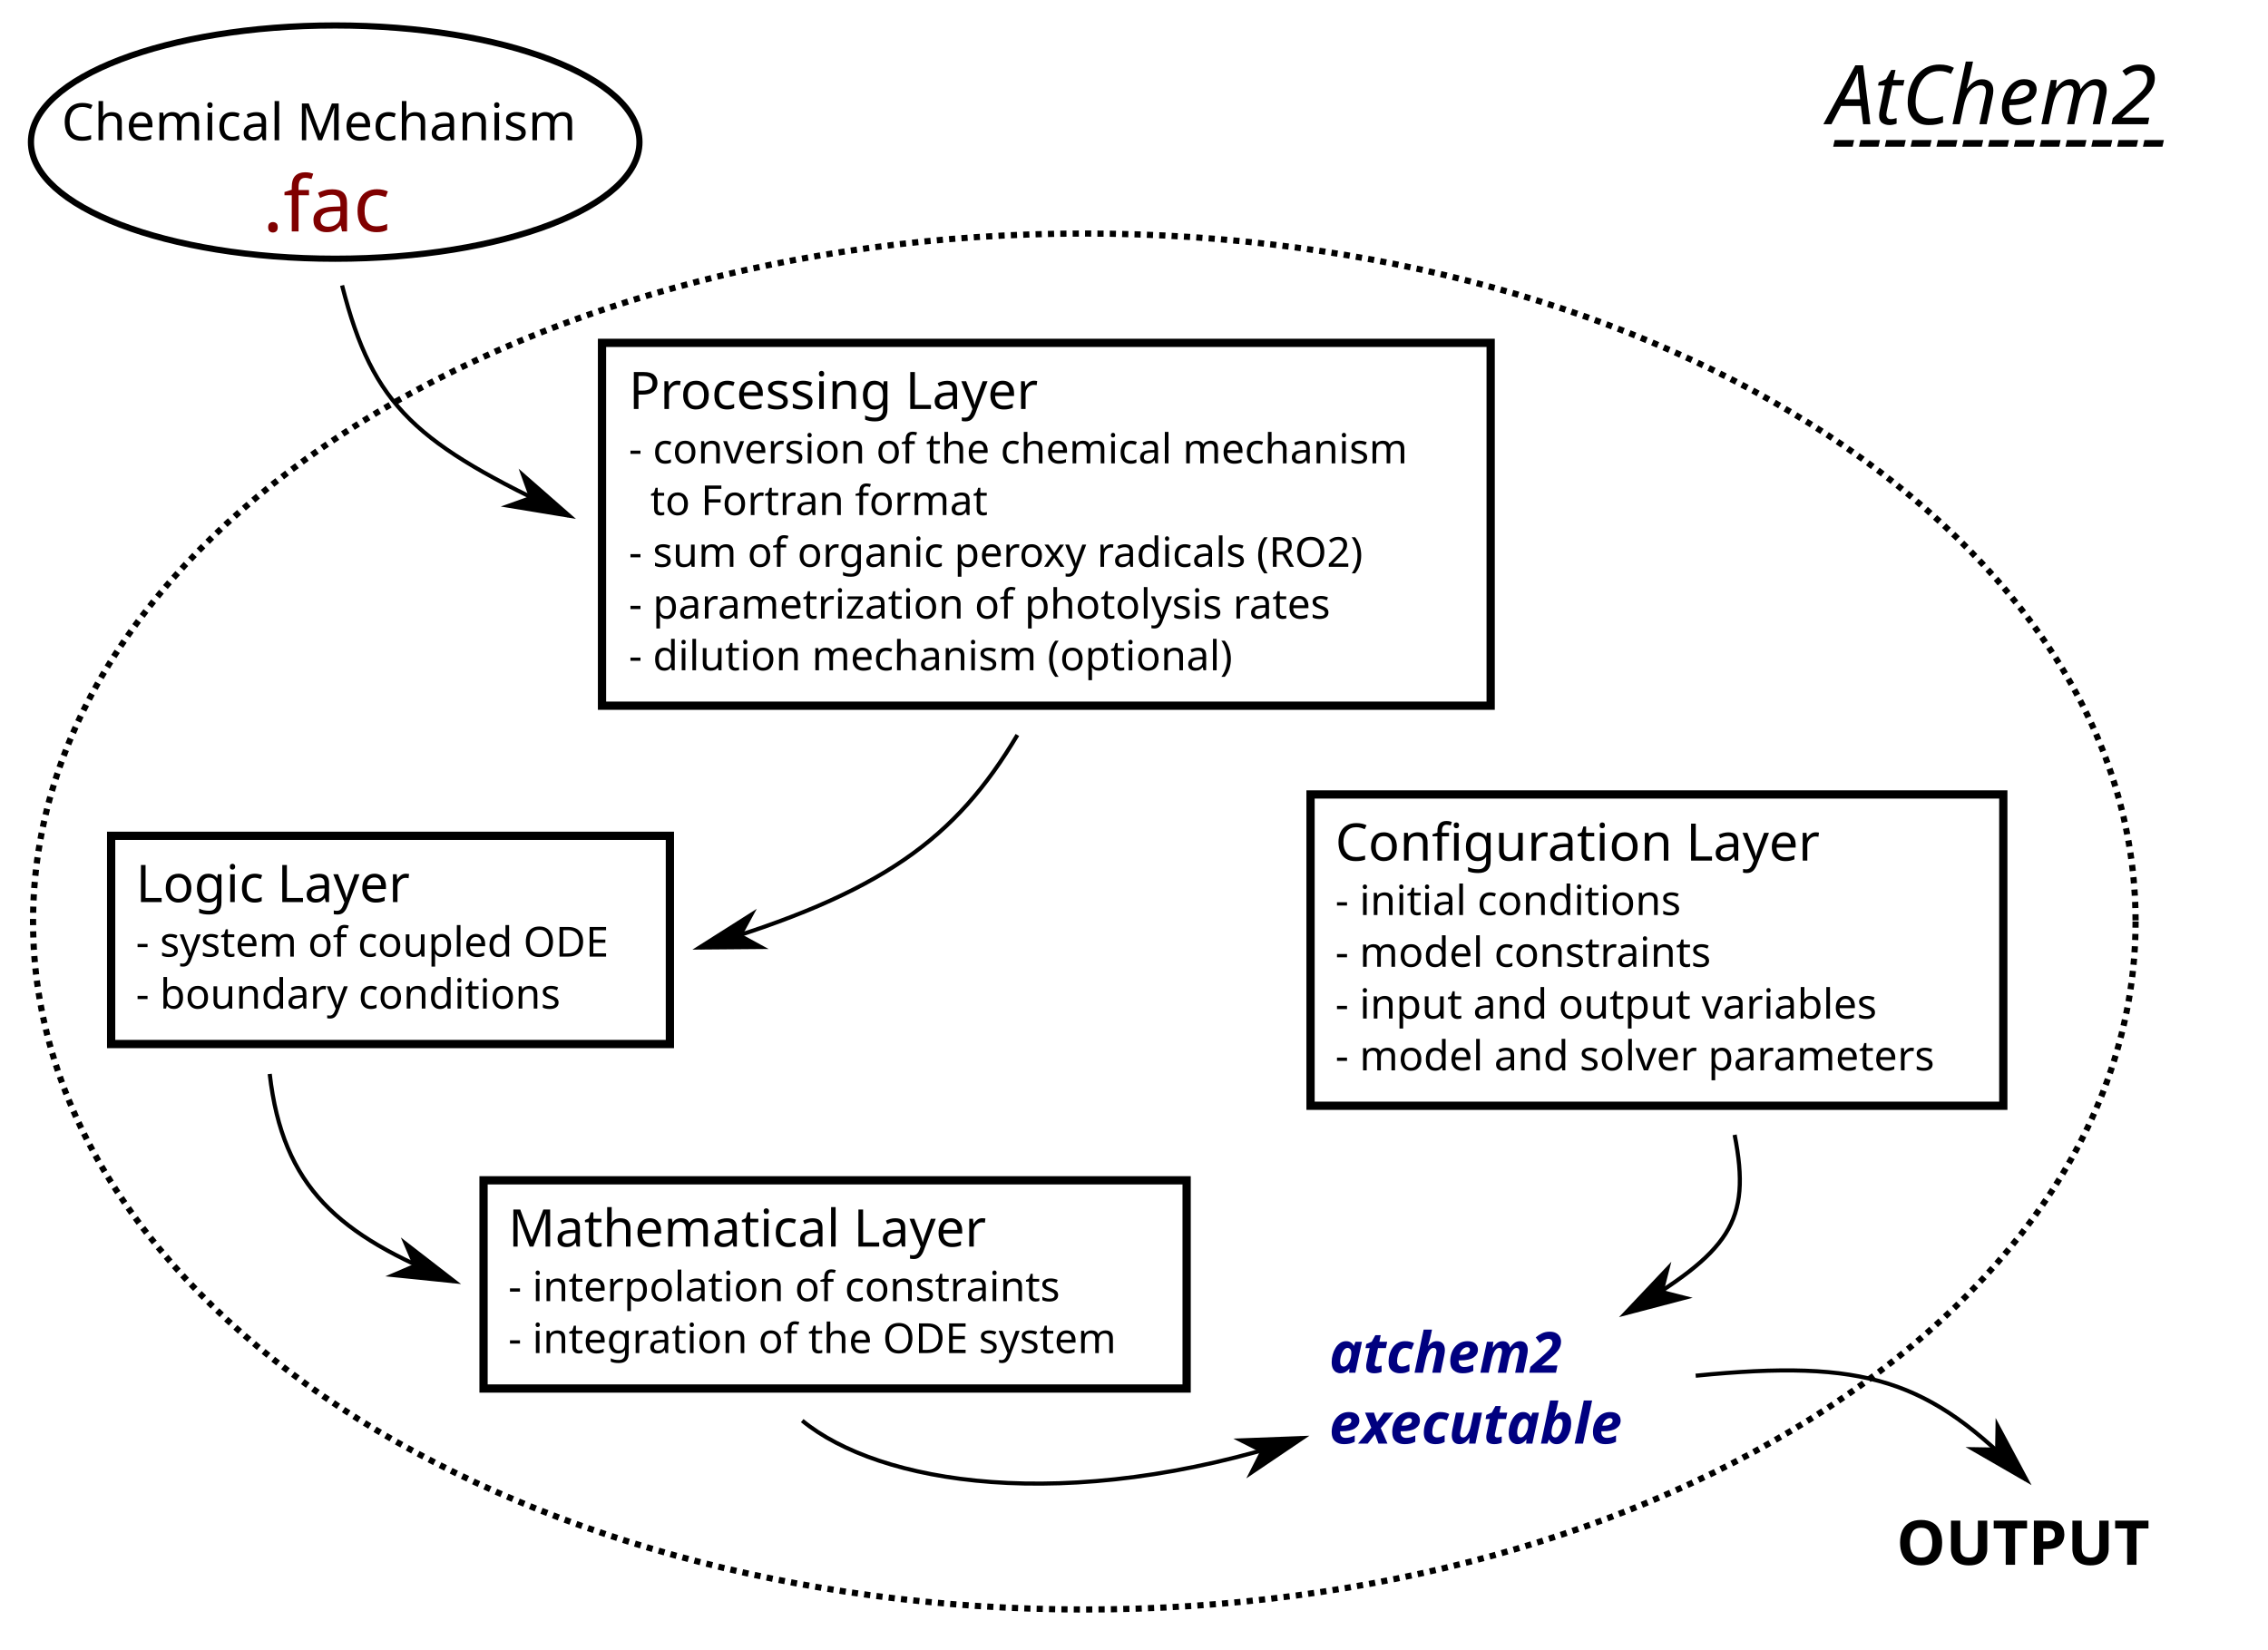
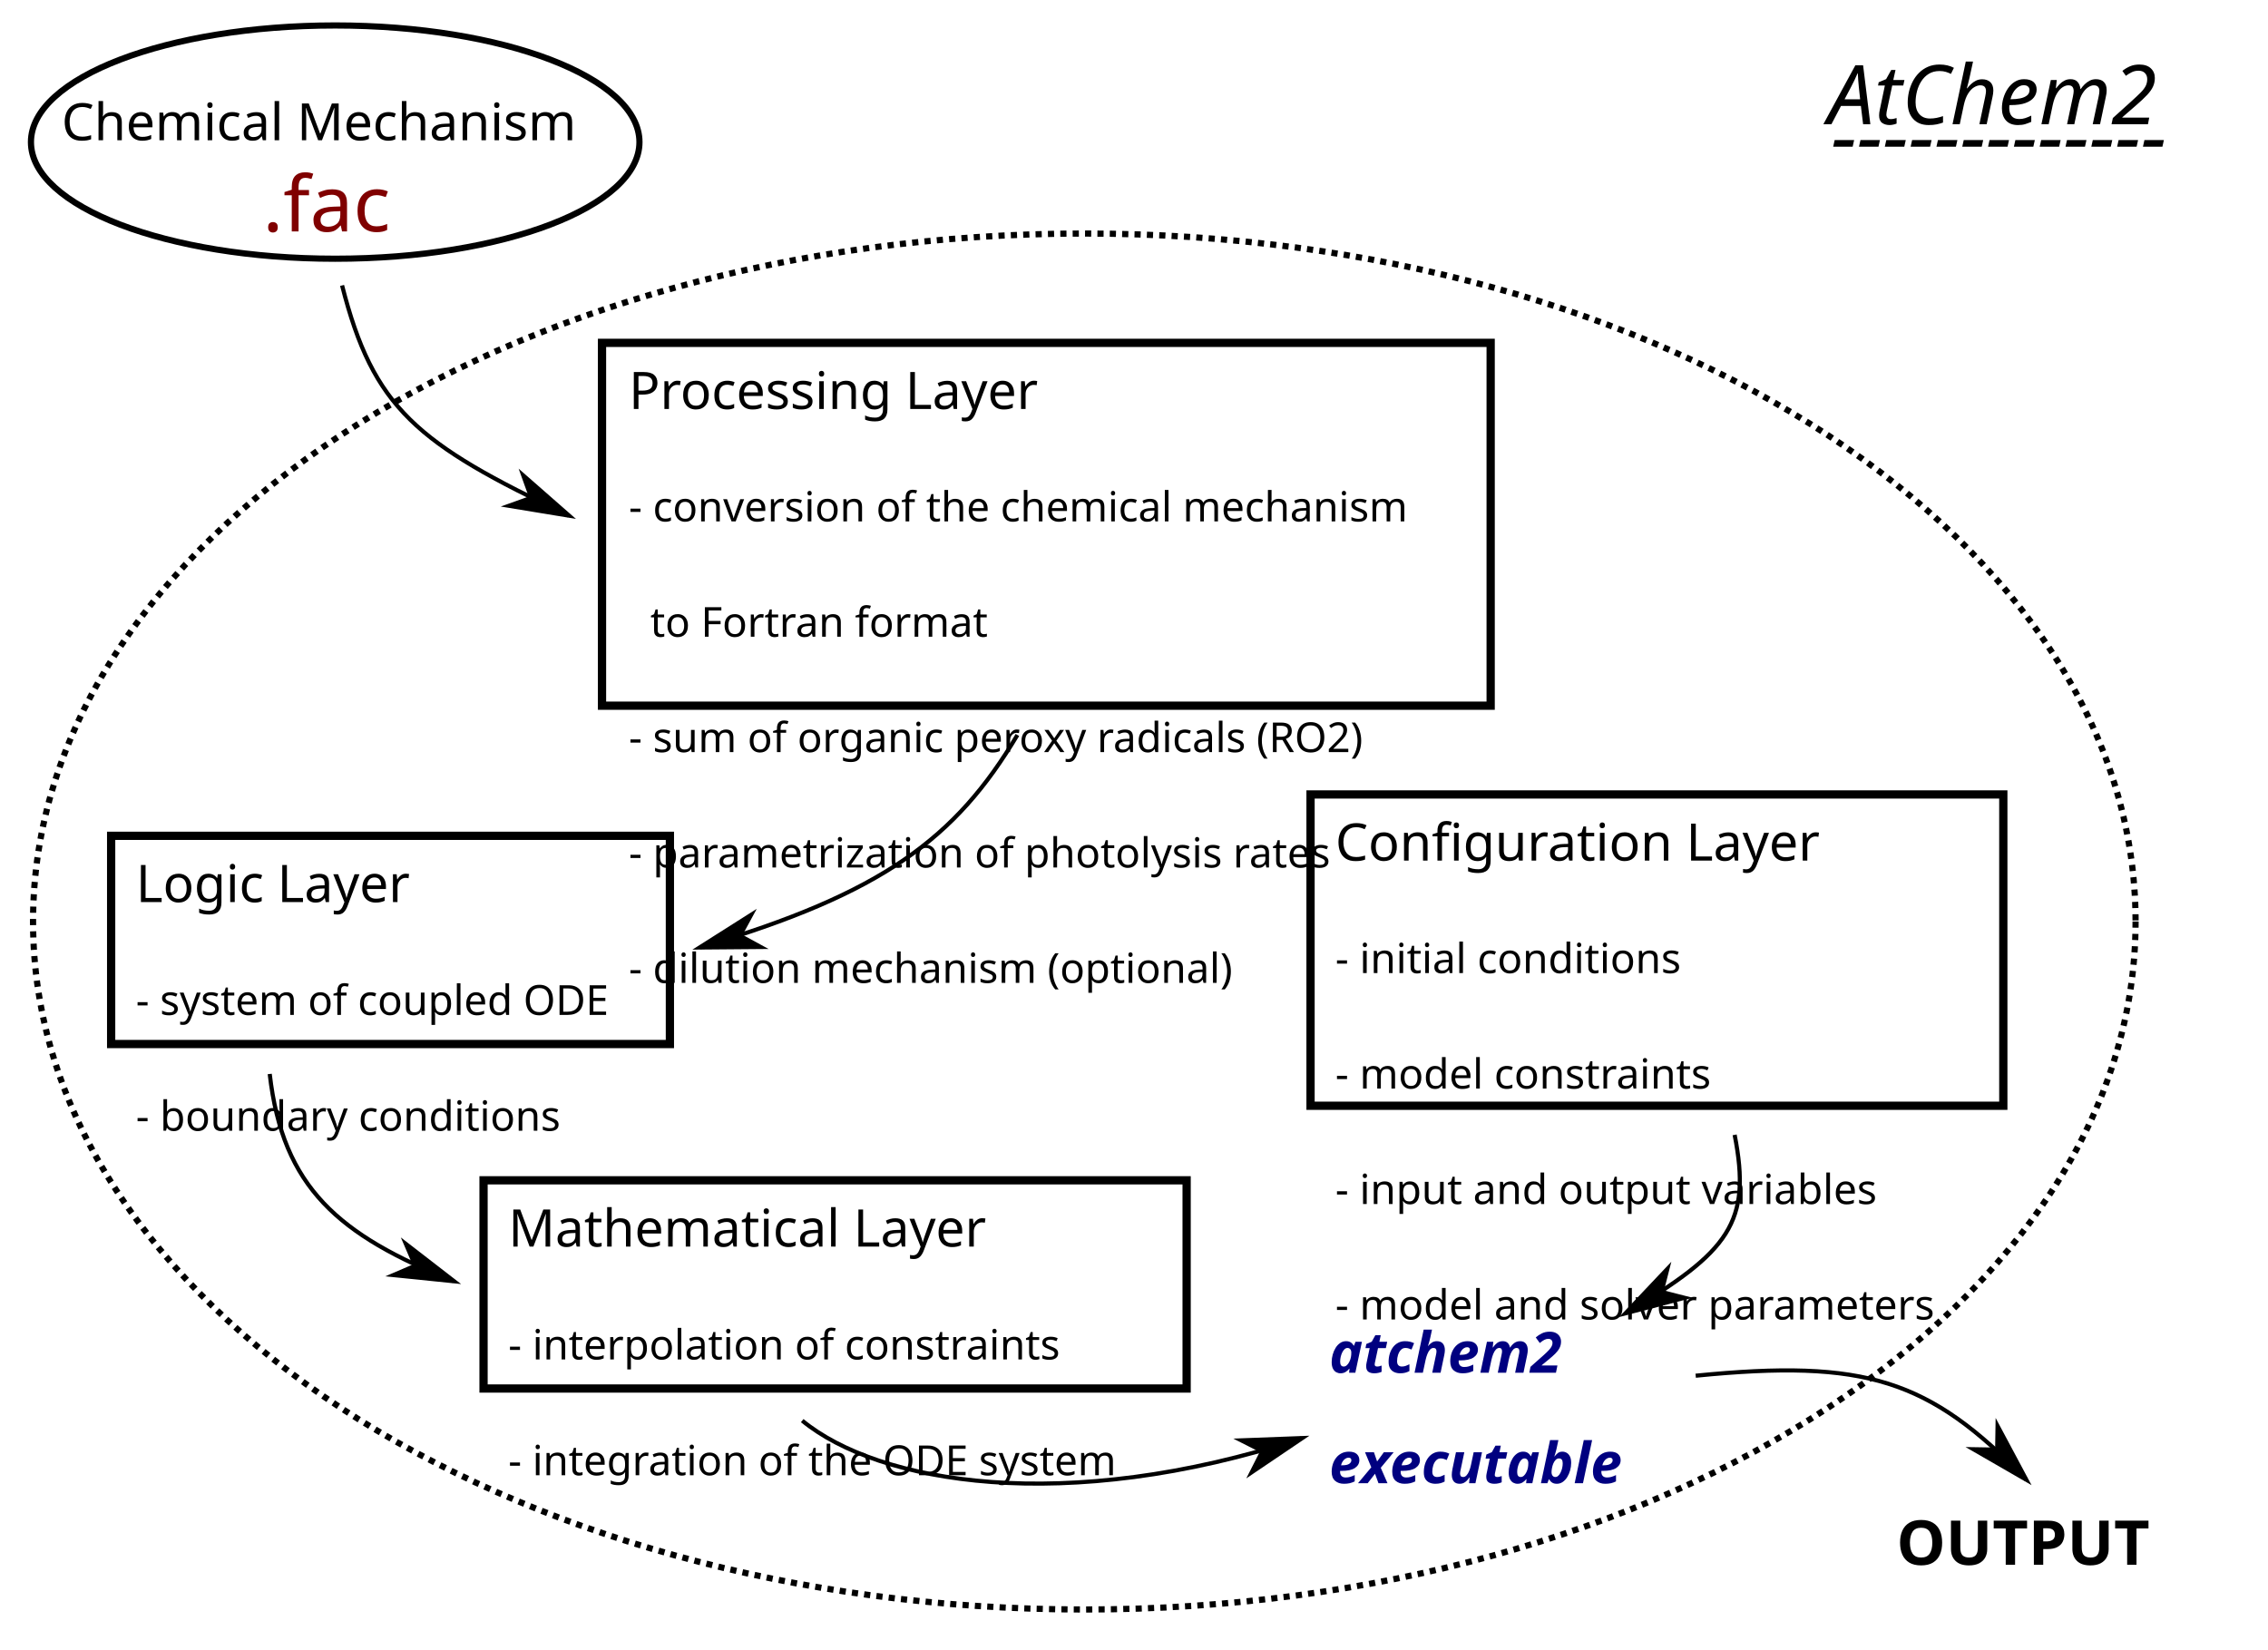
<svg xmlns="http://www.w3.org/2000/svg" width="1100" height="800" viewBox="0 0 1100 800" id="svg2" version="1.1">
  <defs id="defs4">
    <marker style="overflow:visible" id="marker4374" refX="0" refY="0" orient="auto">
      <path transform="matrix(-0.8,0,0,-0.8,-10,0)" style="fill:#000000;fill-opacity:1;fill-rule:evenodd;stroke:#000000;stroke-width:1pt;stroke-opacity:1" d="M 0,0 5,-5 -12.5,0 5,5 0,0 Z" id="path4376" />
    </marker>
    <marker style="overflow:visible" id="marker4262" refX="0" refY="0" orient="auto">
      <path transform="matrix(-0.8,0,0,-0.8,-10,0)" style="fill:#000000;fill-opacity:1;fill-rule:evenodd;stroke:#000000;stroke-width:1pt;stroke-opacity:1" d="M 0,0 5,-5 -12.5,0 5,5 0,0 Z" id="path4264" />
    </marker>
    <marker style="overflow:visible" id="marker4218" refX="0" refY="0" orient="auto">
      <path transform="matrix(-0.8,0,0,-0.8,-10,0)" style="fill:#000000;fill-opacity:1;fill-rule:evenodd;stroke:#000000;stroke-width:1pt;stroke-opacity:1" d="M 0,0 5,-5 -12.5,0 5,5 0,0 Z" id="path4220" />
    </marker>
    <marker orient="auto" refY="0" refX="0" id="Arrow1Lend" style="overflow:visible">
      <path id="path4355" d="M 0,0 5,-5 -12.5,0 5,5 0,0 Z" style="fill:#000000;fill-opacity:1;fill-rule:evenodd;stroke:#000000;stroke-width:1pt;stroke-opacity:1" transform="matrix(-0.8,0,0,-0.8,-10,0)" />
    </marker>
    <marker orient="auto" refY="0" refX="0" id="Arrow1Lend-7" style="overflow:visible">
      <path id="path4355-0" d="M 0,0 5,-5 -12.5,0 5,5 0,0 Z" style="fill:#000000;fill-opacity:1;fill-rule:evenodd;stroke:#000000;stroke-width:1pt;stroke-opacity:1" transform="matrix(-0.8,0,0,-0.8,-10,0)" />
    </marker>
    <marker orient="auto" refY="0" refX="0" id="Arrow1Lend-3-9" style="overflow:visible">
      <path id="path4355-6-20" d="M 0,0 5,-5 -12.5,0 5,5 0,0 Z" style="fill:#000000;fill-opacity:1;fill-rule:evenodd;stroke:#000000;stroke-width:1pt;stroke-opacity:1" transform="matrix(-0.8,0,0,-0.8,-10,0)" />
    </marker>
  </defs>
  <g id="layer1" transform="translate(0,-252.3622)">
    <g id="g4702" transform="translate(206.1706,-109.441)">
-       <text transform="scale(0.9986808,1.001321)" id="text3344" y="559.441" x="98.943" style="font-style:normal;font-weight:normal;font-size:40.102px;line-height:125%;font-family:sans-serif;letter-spacing:0px;word-spacing:0px;fill:#000000;fill-opacity:1;stroke:none" xml:space="preserve">
-         <tspan style="font-size:25.064px" y="559.441" x="98.943" id="tspan3346">Processing Layer</tspan>
-         <tspan id="tspan3370" style="font-size:20.051px" y="585.774" x="98.943">- conversion of the chemical mechanism</tspan>
-         <tspan id="tspan3160" style="font-size:20.051px" y="610.838" x="98.943">  to Fortran format</tspan>
-         <tspan id="tspan3390" style="font-size:20.051px" y="635.902" x="98.943">- sum of organic peroxy radicals (RO2)</tspan>
-         <tspan id="tspan3158" style="font-size:20.051px" y="660.966" x="98.943">- parametrization of photolysis rates</tspan>
-         <tspan id="tspan4686" style="font-size:20.051px" y="686.03" x="98.943">- dilution mechanism (optional)</tspan>
+       <text transform="scale(0.9986808,1.001321)" id="text3344" y="559.441" x="98.943" style="font-style:normal;font-weight:normal;line-height:0%;font-family:sans-serif;letter-spacing:0px;word-spacing:0px;fill:#000000;fill-opacity:1;stroke:none" xml:space="preserve">
+         <tspan style="font-size:25.064px;line-height:1.25" y="559.441" x="98.943" id="tspan3346">Processing Layer</tspan>
+         <tspan id="tspan3370" style="font-size:20.051px;line-height:1.25" y="613.89" x="98.943">- conversion of the chemical mechanism</tspan>
+         <tspan id="tspan3160" style="font-size:20.051px;line-height:1.25" y="669.778" x="98.943">  to Fortran format</tspan>
+         <tspan id="tspan3390" style="font-size:20.051px;line-height:1.25" y="725.667" x="98.943">- sum of organic peroxy radicals (RO2)</tspan>
+         <tspan id="tspan3158" style="font-size:20.051px;line-height:1.25" y="781.556" x="98.943">- parametrization of photolysis rates</tspan>
+         <tspan id="tspan4686" style="font-size:20.051px;line-height:1.25" y="837.445" x="98.943">- dilution mechanism (optional)</tspan>
      </text>
      <rect style="fill:none;stroke:#000000;stroke-width:4;stroke-miterlimit:4;stroke-dasharray:none;stroke-opacity:1" y="528.112" x="85.813" height="176" width="431" id="rect3460" />
    </g>
    <g id="g4688" transform="translate(-139.3829,-100.5662)">
-       <text transform="scale(0.996856,1.003154)" id="text3352" y="954.586" x="387.147" style="font-style:normal;font-weight:normal;font-size:40.185px;line-height:125%;font-family:sans-serif;letter-spacing:0px;word-spacing:0px;fill:#000000;fill-opacity:1;stroke:none" xml:space="preserve">
-         <tspan style="font-size:25.115px" y="954.586" x="387.147" id="tspan3354">Mathematical Layer</tspan>
-         <tspan id="tspan3392" style="font-size:20.092px" y="980.973" x="387.147">- interpolation of constraints</tspan>
-         <tspan id="tspan3396" style="font-size:20.092px" y="1006.089" x="387.147">- integration of the ODE system</tspan>
+       <text transform="scale(0.996856,1.003154)" id="text3352" y="954.586" x="387.147" style="font-style:normal;font-weight:normal;line-height:0%;font-family:sans-serif;letter-spacing:0px;word-spacing:0px;fill:#000000;fill-opacity:1;stroke:none" xml:space="preserve">
+         <tspan style="font-size:25.115px;line-height:1.25" y="954.586" x="387.147" id="tspan3354">Mathematical Layer</tspan>
+         <tspan id="tspan3392" style="font-size:20.092px;line-height:1.25" y="1009.146" x="387.147">- interpolation of constraints</tspan>
+         <tspan id="tspan3396" style="font-size:20.092px;line-height:1.25" y="1065.15" x="387.147">- integration of the ODE system</tspan>
      </text>
      <rect style="fill:none;stroke:#000000;stroke-width:4;stroke-miterlimit:4;stroke-dasharray:none;stroke-opacity:1" y="925.454" x="373.908" height="101" width="341" id="rect3460-7" />
    </g>
    <g id="g4712" transform="translate(111.6334,317.5354)">
-       <text transform="scale(1.001997,0.9980066)" id="text3374" y="352.978" x="534.935" style="font-style:normal;font-weight:normal;font-size:40.267px;line-height:125%;font-family:sans-serif;letter-spacing:0px;word-spacing:0px;fill:#000000;fill-opacity:1;stroke:none" xml:space="preserve">
-         <tspan id="tspan3380" style="font-size:25.167px" y="352.978" x="534.935">Configuration Layer</tspan>
-         <tspan id="tspan3384" style="font-size:20.133px" y="379.419" x="534.935">- initial conditions</tspan>
-         <tspan id="tspan3386" style="font-size:20.133px" y="404.586" x="534.935">- model constraints</tspan>
-         <tspan id="tspan3089" style="font-size:20.133px" y="429.752" x="534.935">- input and output variables</tspan>
-         <tspan id="tspan3083" style="font-size:20.133px" y="454.919" x="534.935">- model and solver parameters</tspan>
+       <text transform="scale(1.001997,0.9980066)" id="text3374" y="352.978" x="534.935" style="font-style:normal;font-weight:normal;line-height:0%;font-family:sans-serif;letter-spacing:0px;word-spacing:0px;fill:#000000;fill-opacity:1;stroke:none" xml:space="preserve">
+         <tspan id="tspan3380" style="font-size:25.167px;line-height:1.25" y="352.978" x="534.935">Configuration Layer</tspan>
+         <tspan id="tspan3384" style="font-size:20.133px;line-height:1.25" y="407.65" x="534.935">- initial conditions</tspan>
+         <tspan id="tspan3386" style="font-size:20.133px;line-height:1.25" y="463.768" x="534.935">- model constraints</tspan>
+         <tspan id="tspan3089" style="font-size:20.133px;line-height:1.25" y="519.886" x="534.935">- input and output variables</tspan>
+         <tspan id="tspan3083" style="font-size:20.133px;line-height:1.25" y="576.004" x="534.935">- model and solver parameters</tspan>
      </text>
      <rect style="fill:none;stroke:#000000;stroke-width:4;stroke-miterlimit:4;stroke-dasharray:none;stroke-opacity:1" y="320.192" x="523.989" height="151" width="336" id="rect3460-5" />
    </g>
-     <text xml:space="preserve" style="font-style:normal;font-weight:normal;font-size:40px;line-height:125%;font-family:sans-serif;letter-spacing:0px;word-spacing:0px;fill:#000000;fill-opacity:1;stroke:none" x="919.817" y="1011.389" id="text3398">
-       <tspan id="tspan3400" x="919.817" y="1011.389" style="font-style:normal;font-variant:normal;font-weight:bold;font-stretch:normal;font-size:30px;font-family:sans-serif;-inkscape-font-specification:'sans-serif Bold'">OUTPUT</tspan>
+     <text xml:space="preserve" style="font-style:normal;font-weight:normal;line-height:0%;font-family:sans-serif;letter-spacing:0px;word-spacing:0px;fill:#000000;fill-opacity:1;stroke:none" x="919.817" y="1011.389" id="text3398">
+       <tspan id="tspan3400" x="919.817" y="1011.389" style="font-style:normal;font-variant:normal;font-weight:bold;font-stretch:normal;font-size:30px;line-height:1.25;font-family:sans-serif;-inkscape-font-specification:'sans-serif Bold'">OUTPUT</tspan>
    </text>
    <path style="fill:none;stroke:#000000;stroke-width:2;stroke-linecap:butt;stroke-linejoin:miter;stroke-miterlimit:4;stroke-dasharray:none;stroke-opacity:1;marker-end:url(#Arrow1Lend)" d="m 130.818,773.306 c 6.309,55.171 33.502,78.213 89.224,100.469" id="path4346" />
    <path style="fill:none;stroke:#000000;stroke-width:2;stroke-linecap:butt;stroke-linejoin:miter;stroke-miterlimit:4;stroke-dasharray:none;stroke-opacity:1;marker-end:url(#marker4218)" d="m 165.914,390.817 c 15.17,59.527 36.083,76.698 109.922,111.587" id="path4346-9" />
    <path style="fill:none;stroke:#000000;stroke-width:2;stroke-linecap:butt;stroke-linejoin:miter;stroke-miterlimit:4;stroke-dasharray:none;stroke-opacity:1;marker-end:url(#marker4374)" d="m 389.079,941.464 c 36.938,30.364 127.19,46.16 242.315,8.532" id="path4346-0-2" />
    <g id="g4695" transform="translate(-81.30671,-124.8639)">
-       <text transform="scale(0.9961494,1.003866)" id="text3374-7" y="811.654" x="147.805" style="font-style:normal;font-weight:normal;font-size:40.156px;line-height:125%;font-family:sans-serif;letter-spacing:0px;word-spacing:0px;fill:#000000;fill-opacity:1;stroke:none" xml:space="preserve">
-         <tspan id="tspan3380-4" style="font-size:25.098px" y="811.654" x="147.805">Logic Layer</tspan>
-         <tspan id="tspan3388-4" style="font-size:20.078px" y="838.023" x="147.805">- system of coupled ODE</tspan>
-         <tspan id="tspan3152" style="font-size:20.078px" y="863.121" x="147.805">- boundary conditions</tspan>
+       <text transform="scale(0.9961494,1.003866)" id="text3374-7" y="811.654" x="147.805" style="font-style:normal;font-weight:normal;line-height:0%;font-family:sans-serif;letter-spacing:0px;word-spacing:0px;fill:#000000;fill-opacity:1;stroke:none" xml:space="preserve">
+         <tspan id="tspan3380-4" style="font-size:25.098px;line-height:1.25" y="811.654" x="147.805">Logic Layer</tspan>
+         <tspan id="tspan3388-4" style="font-size:20.078px;line-height:1.25" y="866.176" x="147.805">- system of coupled ODE</tspan>
+         <tspan id="tspan3152" style="font-size:20.078px;line-height:1.25" y="922.141" x="147.805">- boundary conditions</tspan>
      </text>
      <rect style="fill:none;stroke:#000000;stroke-width:4;stroke-miterlimit:4;stroke-dasharray:none;stroke-opacity:1" y="782.65" x="135.213" height="101" width="271" id="rect3460-5-8" />
    </g>
-     <text xml:space="preserve" style="font-style:normal;font-weight:normal;font-size:40px;line-height:125%;font-family:sans-serif;letter-spacing:0px;word-spacing:0px;fill:#000000;fill-opacity:1;stroke:none" x="58.283" y="414.23" id="text3348-3-5">
-       <tspan x="58.283" y="414.23" style="font-size:20px" id="tspan3111-1" />
+     <text xml:space="preserve" style="font-style:normal;font-weight:normal;line-height:0%;font-family:sans-serif;letter-spacing:0px;word-spacing:0px;fill:#000000;fill-opacity:1;stroke:none" x="58.283" y="414.23" id="text3348-3-5">
+       <tspan x="58.283" y="414.23" style="font-size:20px;line-height:1.25" id="tspan3111-1"> </tspan>
    </text>
    <path style="fill:none;stroke:#000000;stroke-width:2;stroke-linecap:butt;stroke-linejoin:miter;stroke-miterlimit:4;stroke-dasharray:none;stroke-opacity:1;marker-end:url(#Arrow1Lend-7)" d="m 493.447,608.884 c -29.795,50.017 -65.243,76.88 -153.901,103.007" id="path4346-9-2" />
-     <text xml:space="preserve" style="font-style:normal;font-weight:normal;font-size:40px;line-height:125%;font-family:Sans;letter-spacing:0px;word-spacing:0px;fill:#000080;fill-opacity:1;stroke:none" x="644.677" y="918.221" id="text3949">
-       <tspan id="tspan3951" x="644.677" y="918.221" style="font-style:oblique;font-weight:bold;font-size:27.5px;-inkscape-font-specification:'Sans Bold Oblique';fill:#000080">atchem2</tspan>
-       <tspan x="644.677" y="952.596" style="font-style:oblique;font-weight:bold;font-size:27.5px;-inkscape-font-specification:'Sans Bold Oblique';fill:#000080" id="tspan4036">executable</tspan>
+     <text xml:space="preserve" style="font-style:normal;font-weight:normal;line-height:0%;font-family:sans-serif;letter-spacing:0px;word-spacing:0px;fill:#000080;fill-opacity:1;stroke:none" x="644.677" y="918.221" id="text3949">
+       <tspan id="tspan3951" x="644.677" y="918.221" style="font-style:oblique;font-weight:bold;font-size:27.5px;line-height:1.25;font-family:sans-serif;-inkscape-font-specification:'Sans Bold Oblique';fill:#000080">atchem2</tspan>
+       <tspan x="644.677" y="971.812" style="font-style:oblique;font-weight:bold;font-size:27.5px;line-height:1.25;font-family:sans-serif;-inkscape-font-specification:'Sans Bold Oblique';fill:#000080" id="tspan4036">executable</tspan>
    </text>
    <path style="fill:none;stroke:#000000;stroke-width:2;stroke-linecap:butt;stroke-linejoin:miter;stroke-miterlimit:4;stroke-dasharray:none;stroke-opacity:1;marker-end:url(#Arrow1Lend-3-9)" d="m 822.418,919.675 c 82.337,-8.175 113.182,1.711 160.203,50.294" id="path4346-0-2-4" />
    <path style="fill:none;stroke:#000000;stroke-width:2;stroke-linecap:butt;stroke-linejoin:miter;stroke-miterlimit:4;stroke-dasharray:none;stroke-opacity:1;marker-end:url(#marker4262)" d="m 841.317,802.838 c 8.281,42.453 -2.463,56.625 -52.757,86.438" id="path4346-0-2-4-2" />
    <ellipse style="fill:none;stroke:#000000;stroke-width:3;stroke-miterlimit:4;stroke-dasharray:none;stroke-dashoffset:0;stroke-opacity:1" id="path8180" cx="162.576" cy="321.286" rx="147.564" ry="56.576" />
-     <text xml:space="preserve" style="font-style:normal;font-weight:normal;font-size:40px;line-height:125%;font-family:sans-serif;letter-spacing:0px;word-spacing:0px;fill:#000000;fill-opacity:1;stroke:none" x="29.861" y="320.386" id="text3398-8">
-       <tspan x="29.861" y="320.386" style="font-size:25px" id="tspan3143">Chemical Mechanism</tspan>
+     <text xml:space="preserve" style="font-style:normal;font-weight:normal;line-height:0%;font-family:sans-serif;letter-spacing:0px;word-spacing:0px;fill:#000000;fill-opacity:1;stroke:none" x="29.861" y="320.386" id="text3398-8">
+       <tspan x="29.861" y="320.386" style="font-size:25px;line-height:1.25" id="tspan3143">Chemical Mechanism</tspan>
    </text>
-     <text xml:space="preserve" style="font-style:normal;font-weight:normal;font-size:40px;line-height:125%;font-family:sans-serif;letter-spacing:0px;word-spacing:0px;fill:#ff0000;fill-opacity:1;stroke:none;stroke-width:1px;stroke-linecap:butt;stroke-linejoin:miter;stroke-opacity:1" x="127.365" y="364.614" id="text3417">
-       <tspan style="font-size:37.5px;fill:#800000" id="tspan3419" x="127.365" y="364.614">.fac</tspan>
+     <text xml:space="preserve" style="font-style:normal;font-weight:normal;line-height:0%;font-family:sans-serif;letter-spacing:0px;word-spacing:0px;fill:#ff0000;fill-opacity:1;stroke:none;stroke-width:1px;stroke-linecap:butt;stroke-linejoin:miter;stroke-opacity:1" x="127.365" y="364.614" id="text3417">
+       <tspan style="font-size:37.5px;line-height:1.25;fill:#800000" id="tspan3419" x="127.365" y="364.614">.fac</tspan>
    </text>
    <ellipse style="fill:none;fill-opacity:1;stroke:#000000;stroke-width:3;stroke-linejoin:round;stroke-miterlimit:4;stroke-dasharray:3,3;stroke-dashoffset:0;stroke-opacity:1" id="path10669" cx="525.899" cy="699.357" rx="509.875" ry="333.718" />
    <text xml:space="preserve" style="font-style:normal;font-variant:normal;font-weight:normal;font-stretch:normal;line-height:0%;font-family:serif;-inkscape-font-specification:Serif;text-align:start;letter-spacing:0px;word-spacing:0px;writing-mode:lr-tb;text-anchor:start;fill:#000000;fill-opacity:1;stroke:none" x="977.243" y="312.618" id="text3045-8">
      <tspan x="977.243" y="312.618" style="font-style:italic;font-variant:normal;font-weight:normal;font-stretch:normal;font-size:40px;line-height:50%;font-family:sans-serif;-inkscape-font-specification:'sans-serif Italic';text-align:center;writing-mode:lr-tb;text-anchor:middle" id="tspan4066-0">AtChem2</tspan>
      <tspan x="977.243" y="332.618" style="font-style:italic;font-variant:normal;font-weight:normal;font-stretch:normal;font-size:40px;line-height:50%;font-family:sans-serif;-inkscape-font-specification:'sans-serif Italic';text-align:center;writing-mode:lr-tb;text-anchor:middle" id="tspan16387">-------------</tspan>
    </text>
  </g>
</svg>
